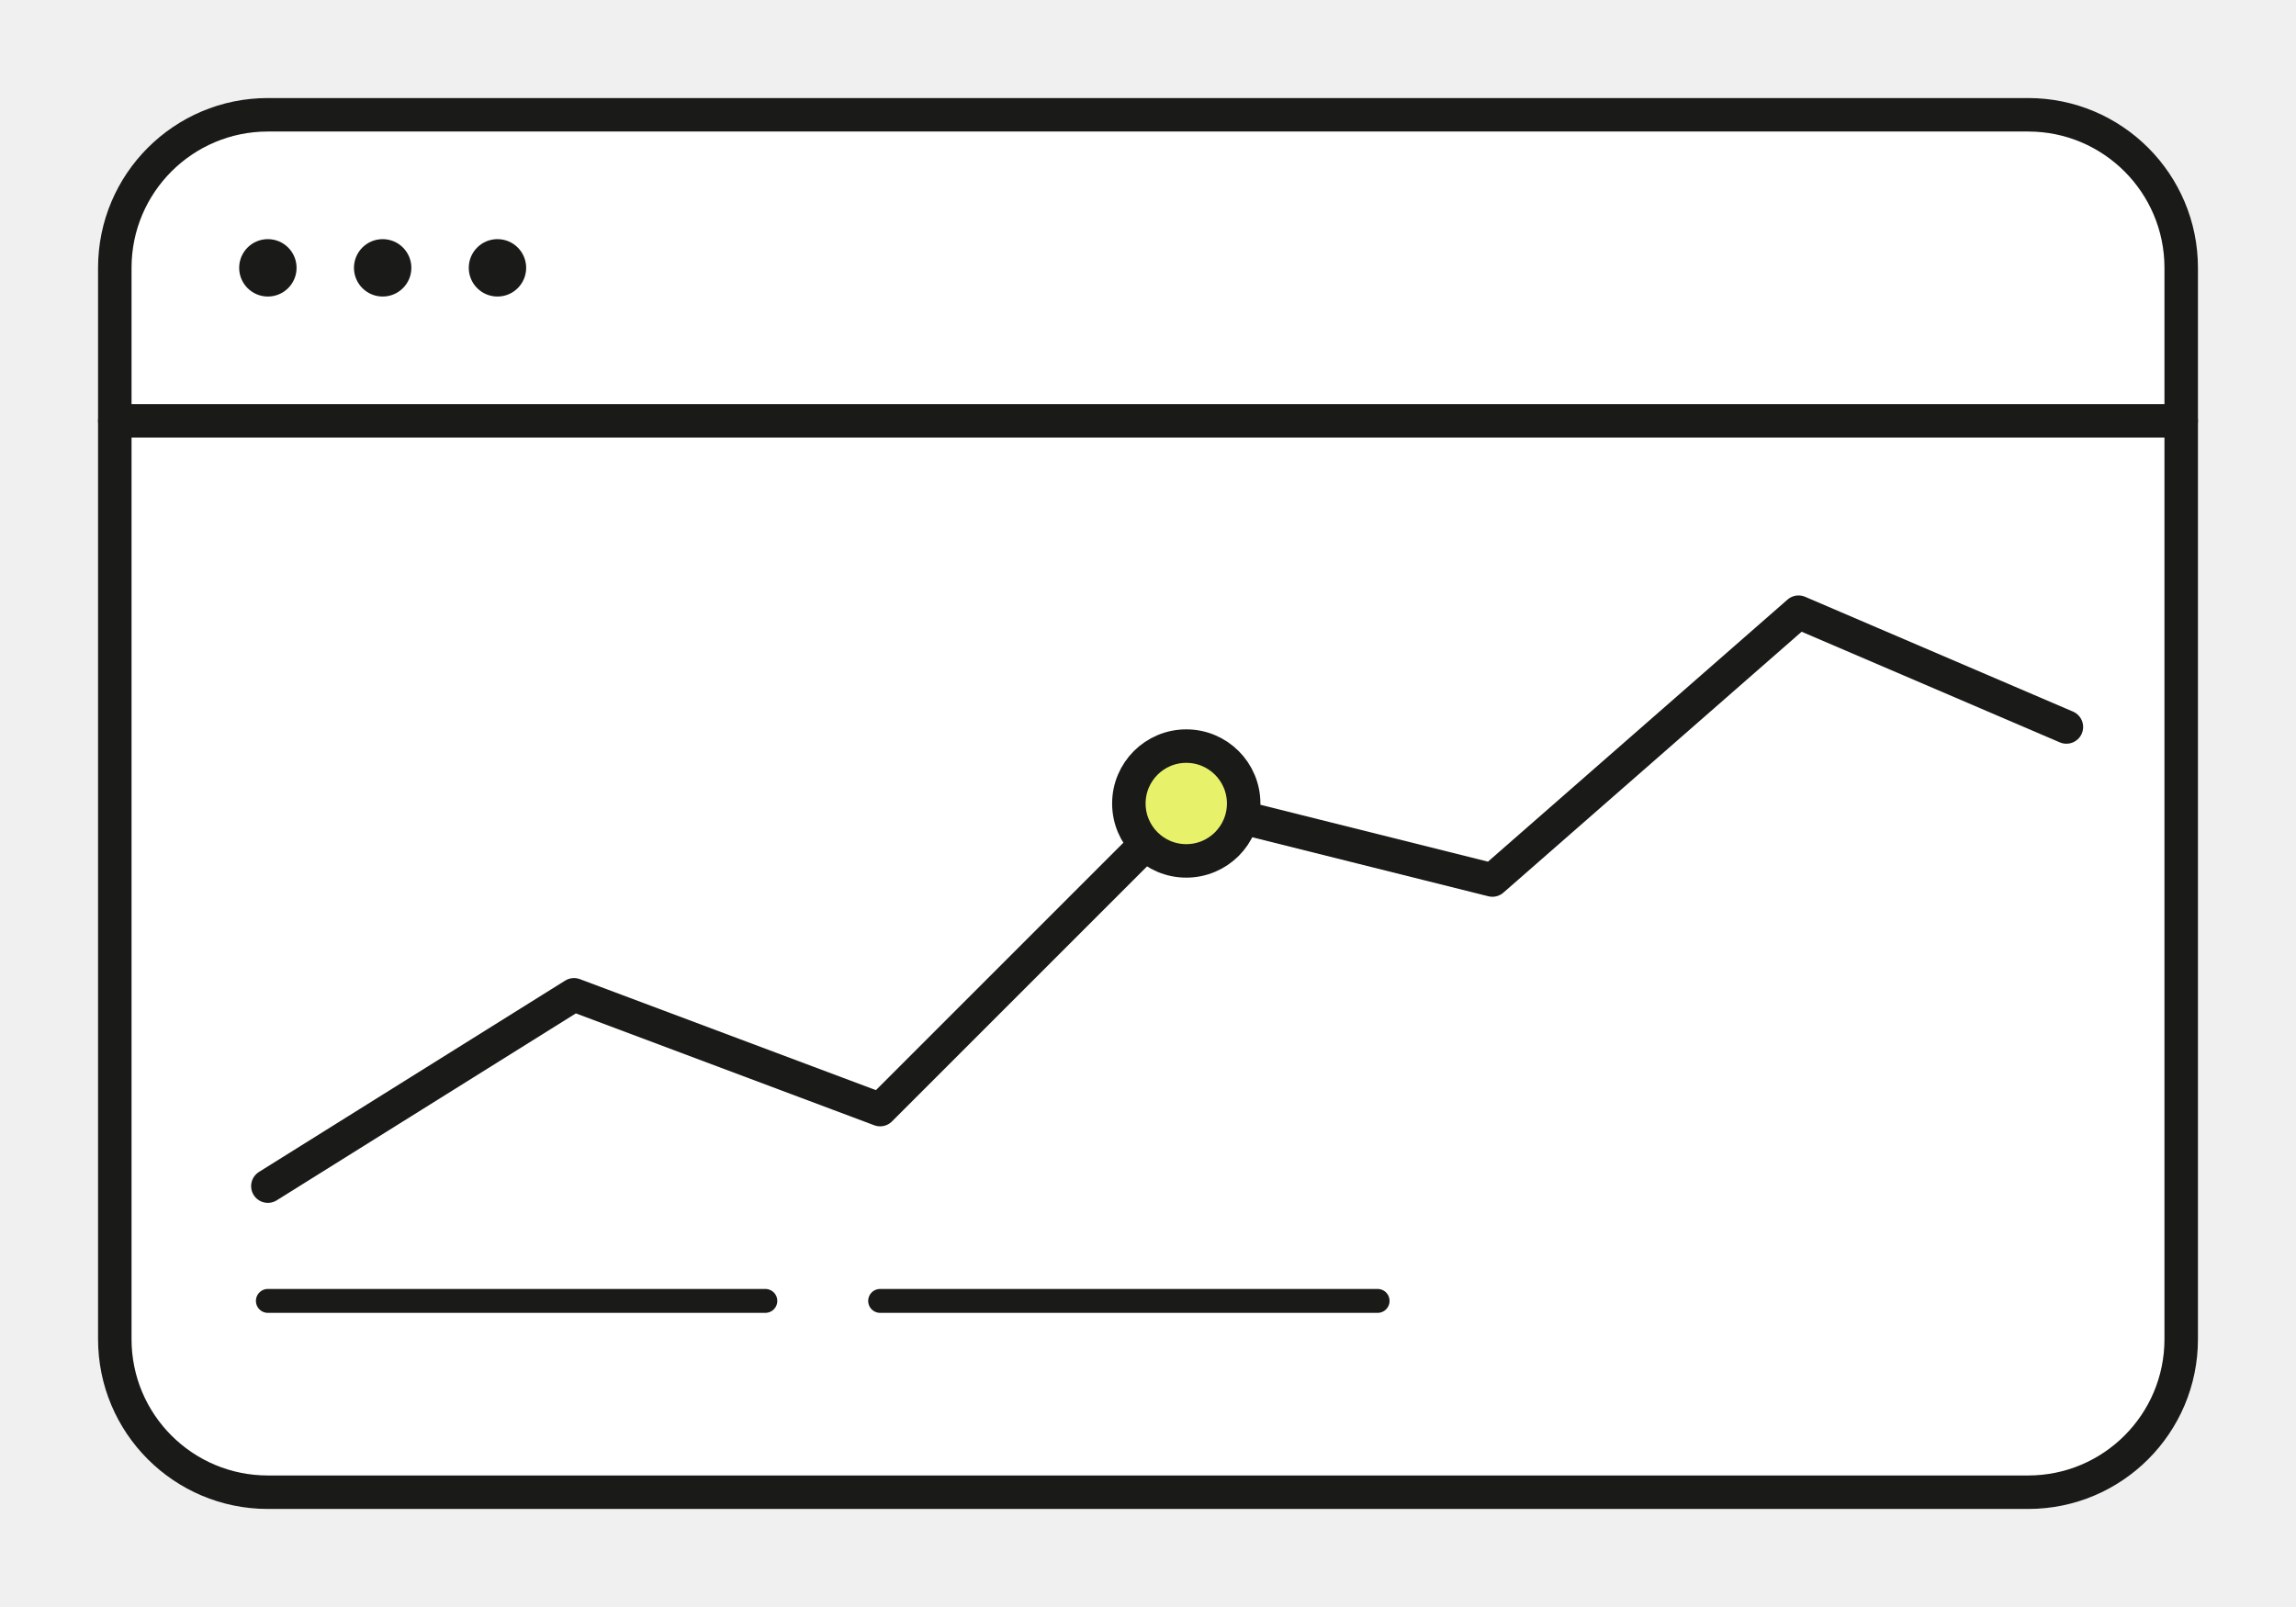
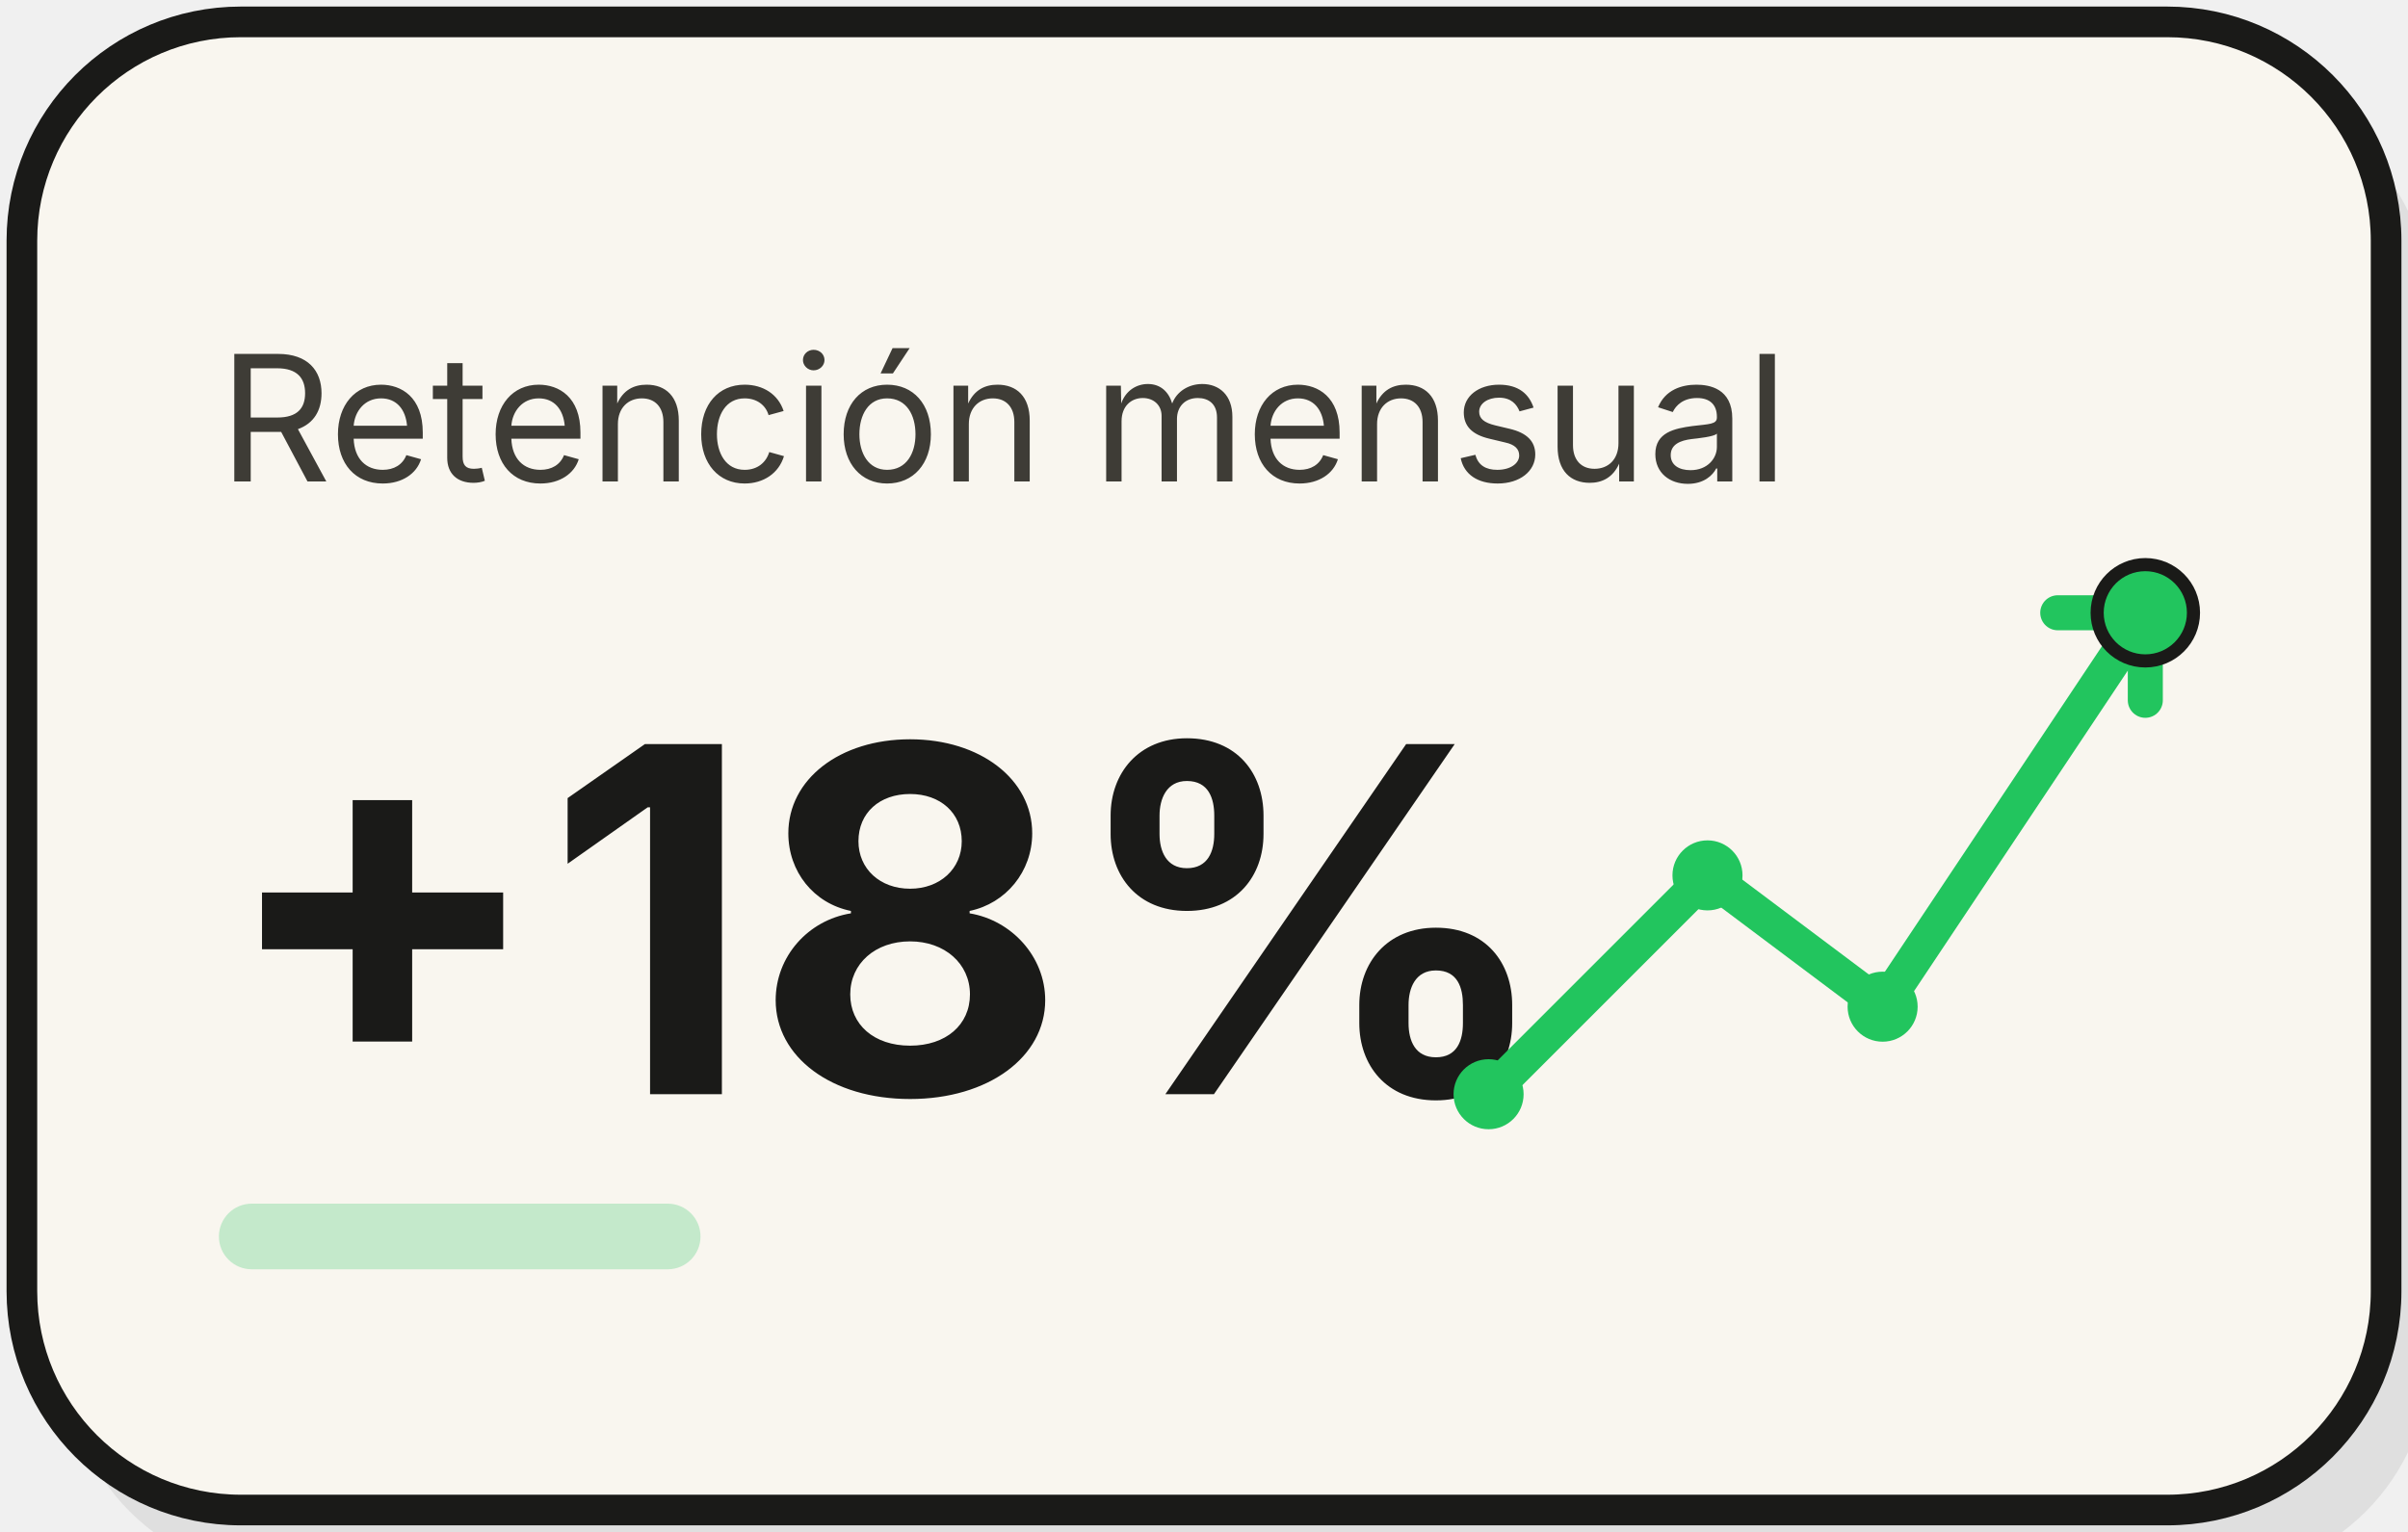
- <svg xmlns="http://www.w3.org/2000/svg" viewBox="0 0 120 84" fill="none" stroke="#1A1A18" stroke-width="1.75" stroke-linecap="round" stroke-linejoin="round">
-   <rect x="6" y="6" width="108" height="72" rx="8" fill="#FFFFFF" />
-   <line x1="6" y1="22" x2="114" y2="22" />
-   <circle cx="14" cy="14" r="1.5" fill="#1A1A18" stroke="none" />
-   <circle cx="20" cy="14" r="1.5" fill="#1A1A18" stroke="none" />
-   <circle cx="26" cy="14" r="1.5" fill="#1A1A18" stroke="none" />
-   <polyline points="14,62 30,52 46,58 62,42 78,46 94,32 108,38" />
-   <circle cx="62" cy="42" r="3" fill="#E7F26A" />
-   <line x1="14" y1="68" x2="40" y2="68" stroke-width="1.25" />
-   <line x1="46" y1="68" x2="72" y2="68" stroke-width="1.25" />
+ <svg xmlns="http://www.w3.org/2000/svg" viewBox="0 0 110 70" width="110" height="70">
+   <rect x="3" y="4" width="108" height="68" rx="10" fill="#1a1a18" opacity="0.08" />
+   <rect x="1" y="1" width="108" height="68" rx="10" fill="#f9f6ef" stroke="#1a1a18" stroke-width="1.4" />
+   <text x="10" y="22" font-family="Inter,sans-serif" font-size="8" fill="#3e3c36">Retención mensual</text>
+   <text x="10" y="50" font-family="Inter,sans-serif" font-weight="700" font-size="22" fill="#1a1a18">+18%</text>
+   <rect x="10" y="55" width="22" height="3" rx="1.5" fill="#22c55e" opacity="0.25" />
+   <g stroke="#22c55e" stroke-width="1.6" fill="none" stroke-linecap="round" stroke-linejoin="round">
+     <path d="M68 50 L78 40 L86 46 L98 28" />
+     <path d="M94 28 L98 28 L98 32" />
+   </g>
+   <g fill="#22c55e">
+     <circle cx="68" cy="50" r="1.6" />
+     <circle cx="78" cy="40" r="1.6" />
+     <circle cx="86" cy="46" r="1.6" />
+     <circle cx="98" cy="28" r="2.2" stroke="#1a1a18" stroke-width="0.6" />
+   </g>
</svg>
